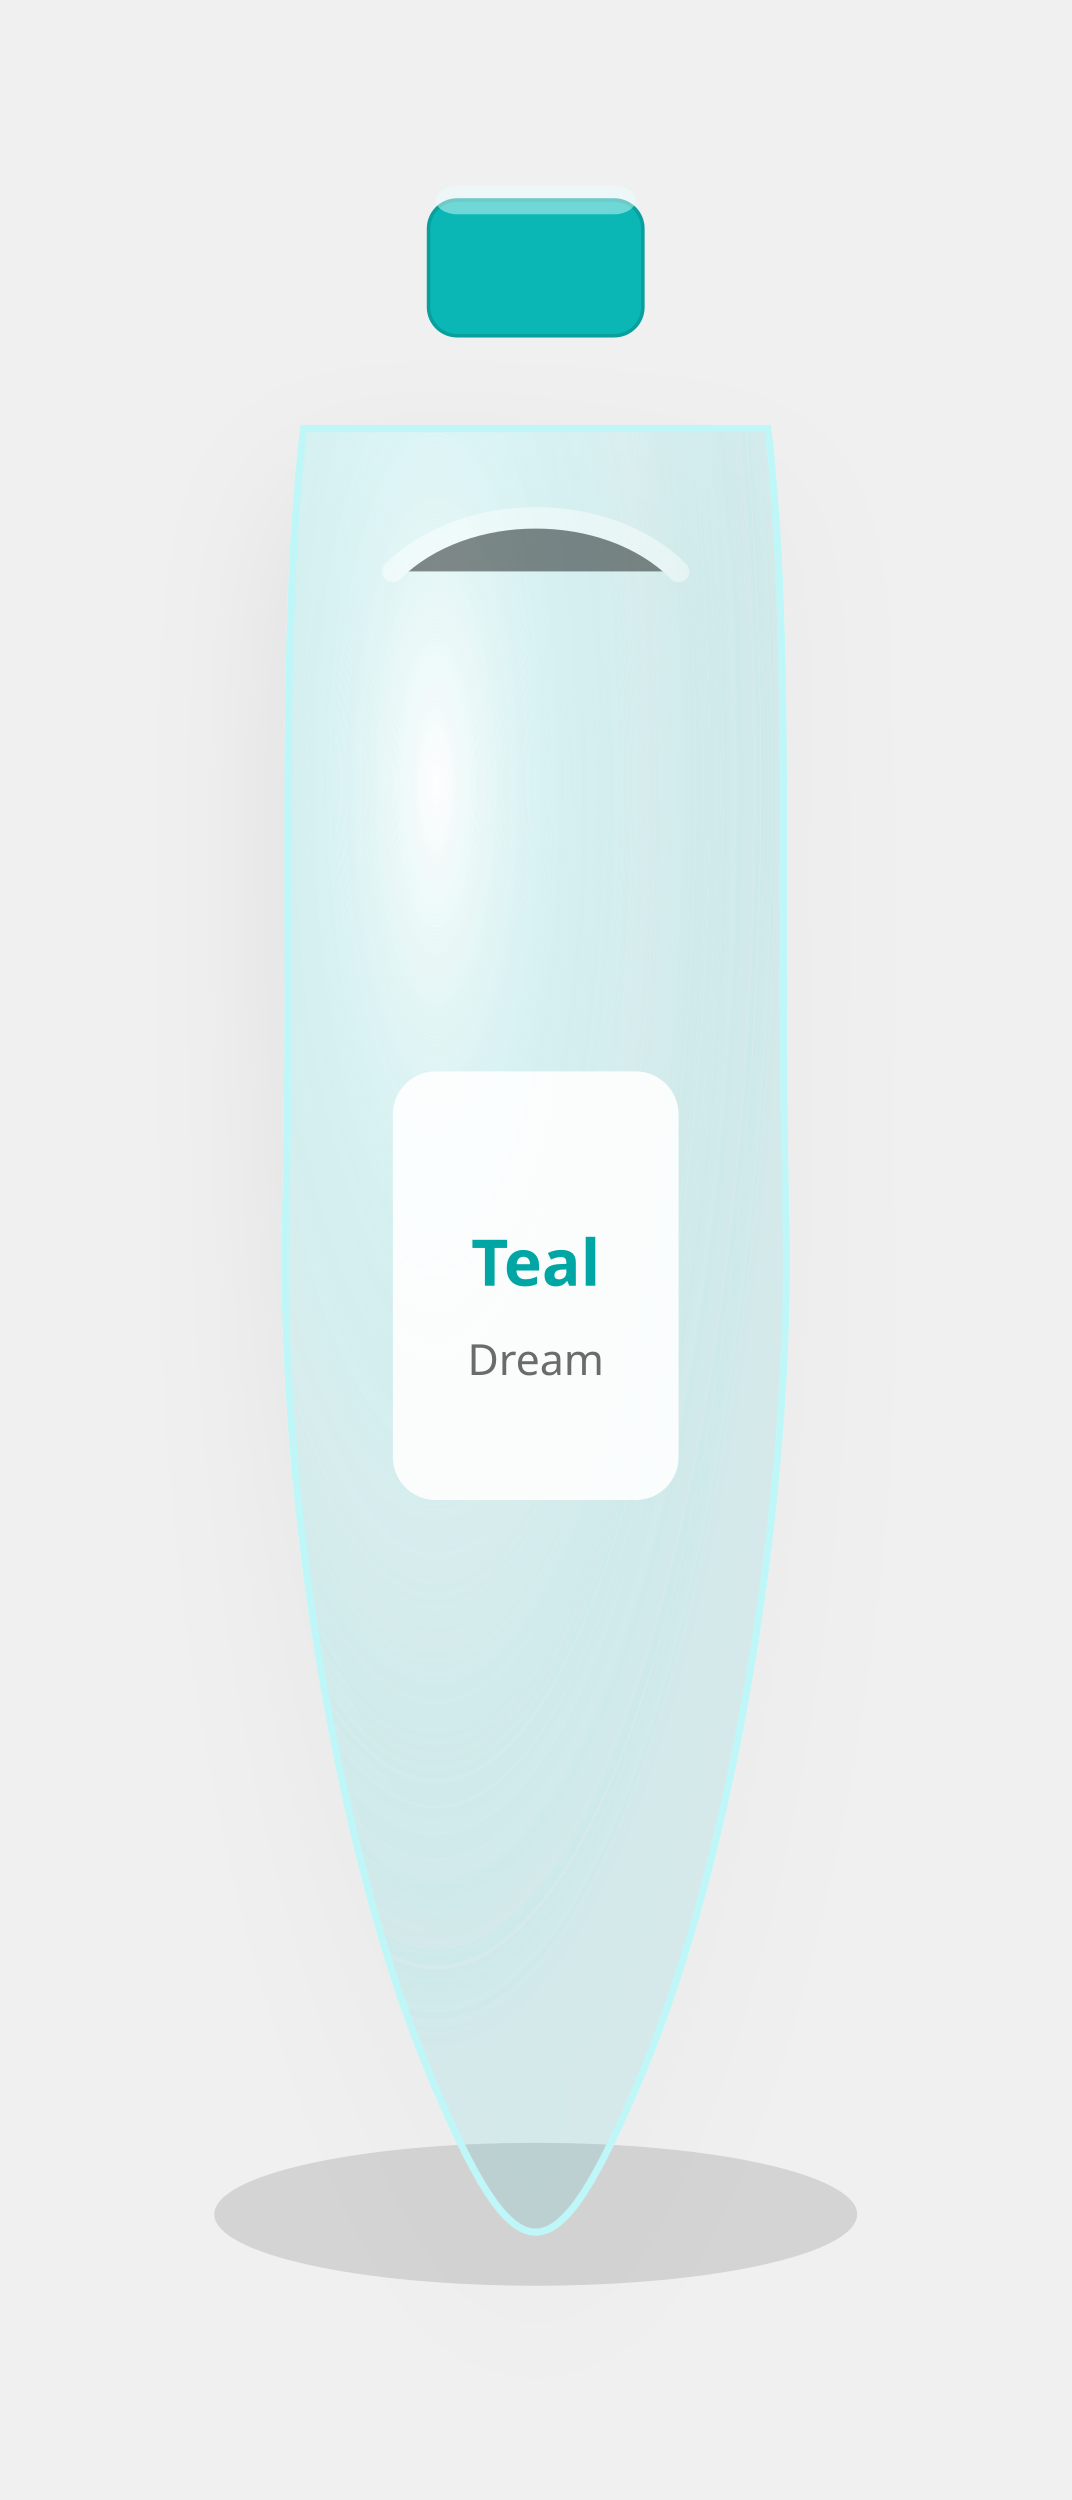
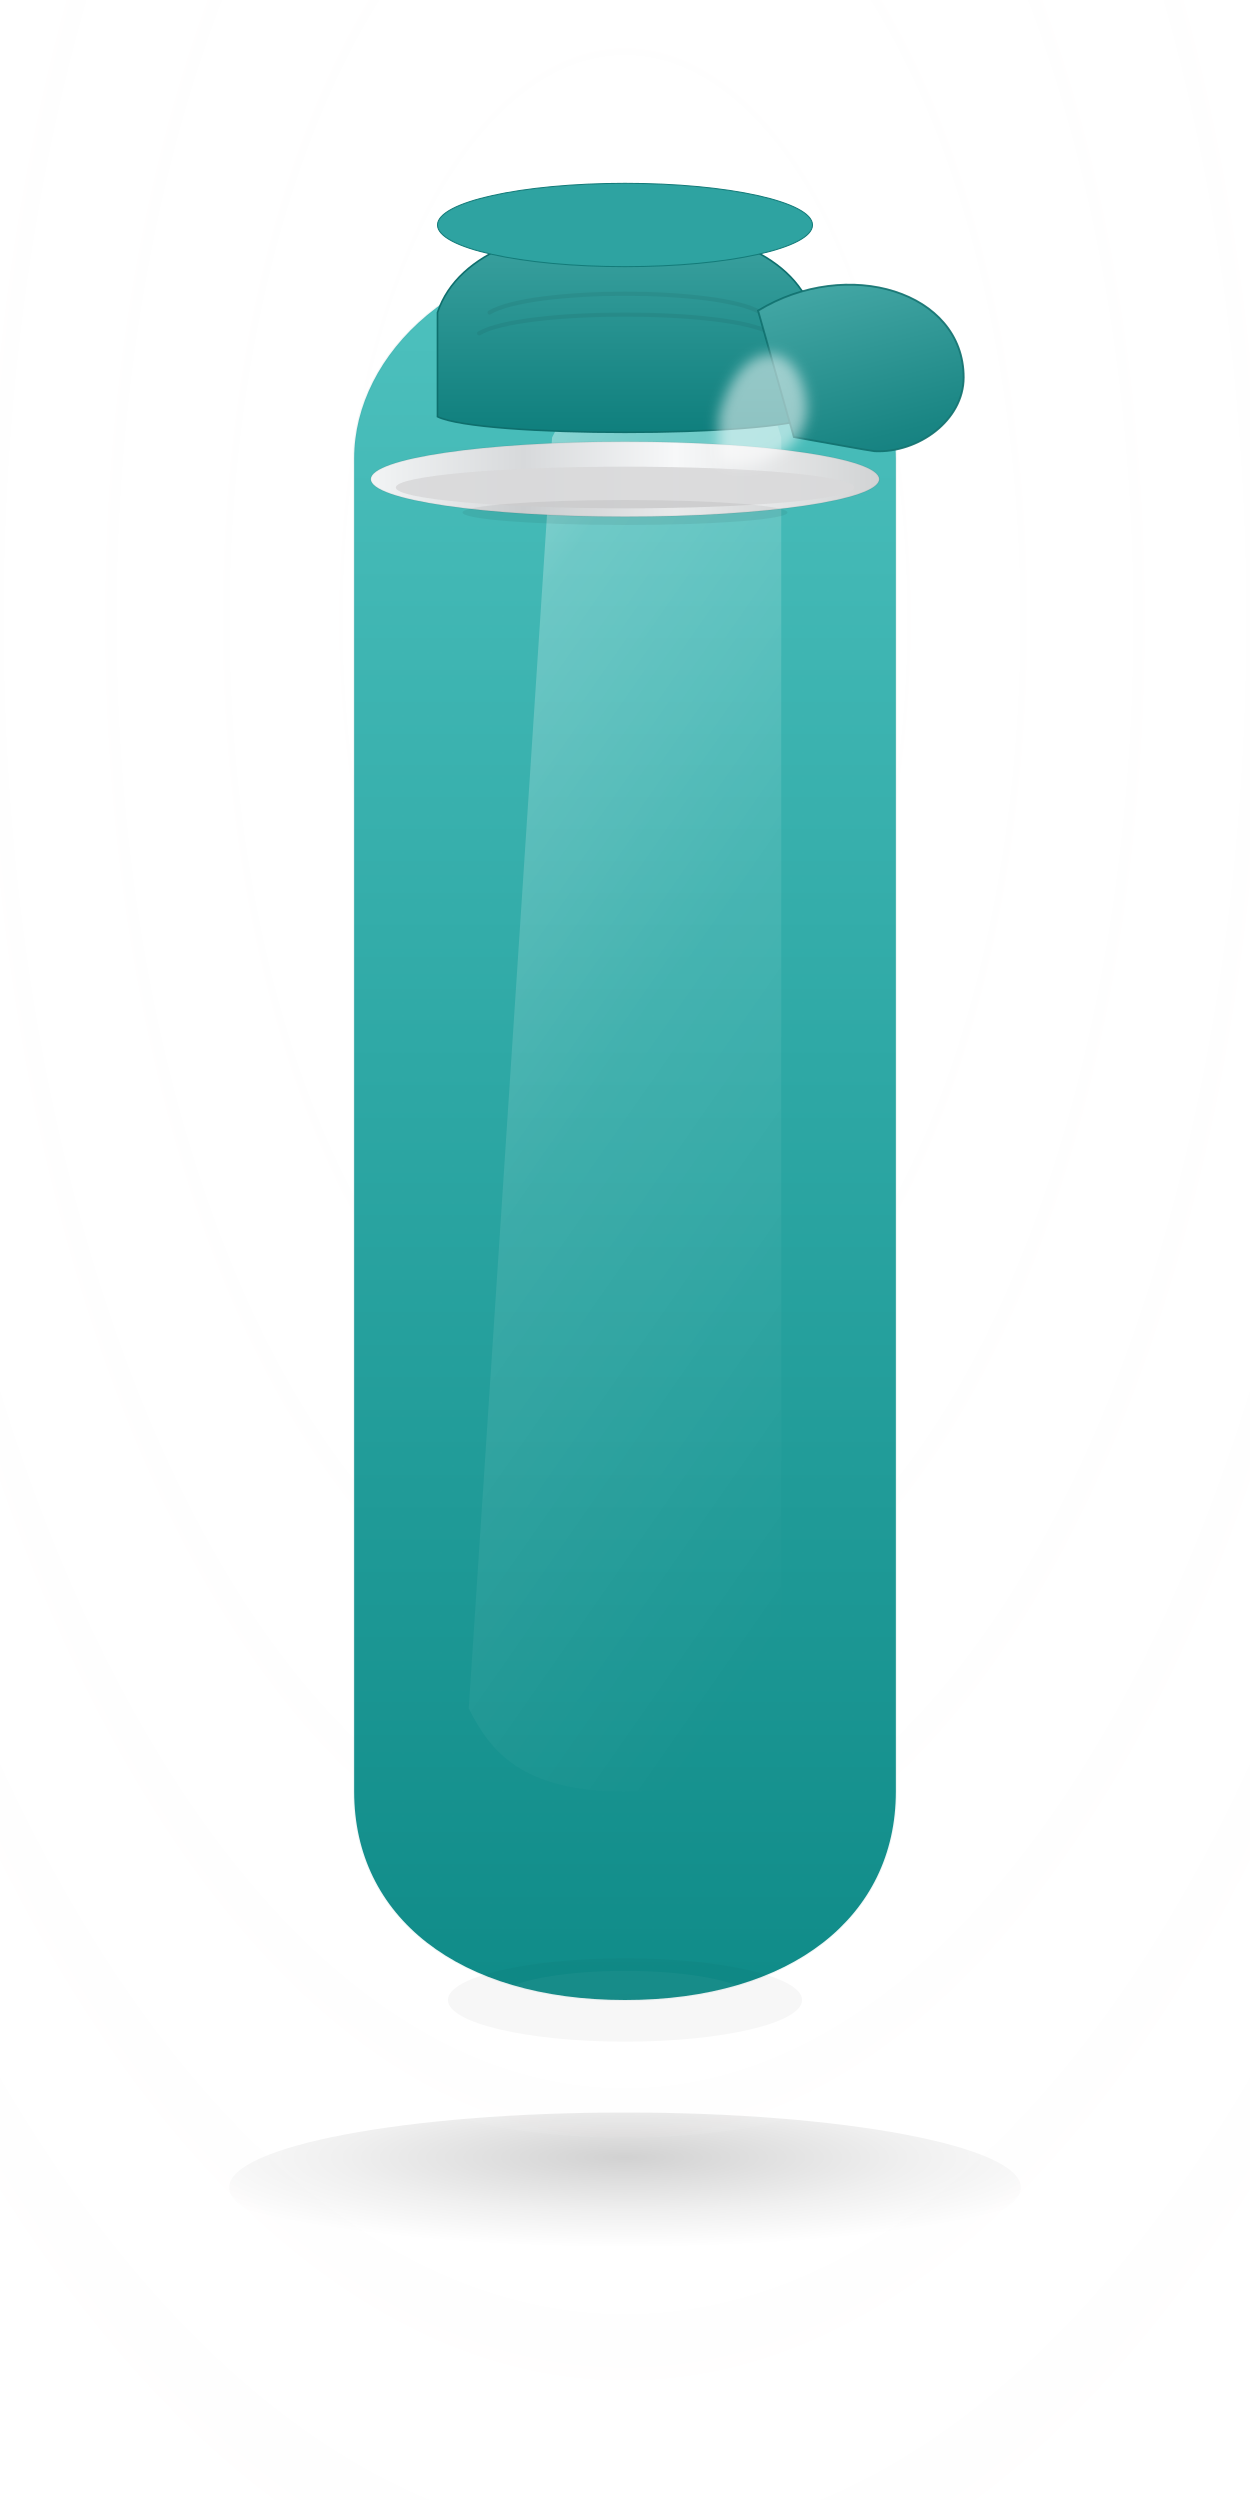
- <svg xmlns="http://www.w3.org/2000/svg" viewBox="0 0 300 700" width="300" height="700" role="img" aria-label="Teal Dream photo-style bottle">
+ <svg xmlns="http://www.w3.org/2000/svg" width="300" height="600" viewBox="0 0 600 1200" preserveAspectRatio="xMidYMid meet">
  <defs>
-     <linearGradient id="tealGlass" x1="0" x2="0" y1="0" y2="1">
-       <stop offset="0%" stop-color="#e6fdff" />
-       <stop offset="100%" stop-color="#c9fbfb" />
+     <linearGradient id="bodyMain_teal" x1="0" x2="0" y1="0" y2="1">
+       <stop offset="0" stop-color="#4fc2bf" />
+       <stop offset="0.45" stop-color="#2fa9a6" />
+       <stop offset="1" stop-color="#0f8b88" />
    </linearGradient>
-     <radialGradient id="tealShine" cx="30%" cy="20%" r="70%">
-       <stop offset="0%" stop-color="#ffffff" stop-opacity="0.95" />
-       <stop offset="60%" stop-color="#9feff0" stop-opacity="0.25" />
-       <stop offset="100%" stop-color="#00c2c7" stop-opacity="0.1" />
+     <linearGradient id="bodyGloss_teal" x1="0.35" x2="0.65" y1="0" y2="1">
+       <stop offset="0" stop-color="#ffffff" stop-opacity="0.85" />
+       <stop offset="0.15" stop-color="#ffffff" stop-opacity="0.45" />
+       <stop offset="0.5" stop-color="#ffffff" stop-opacity="0.18" />
+       <stop offset="1" stop-color="#ffffff" stop-opacity="0" />
+     </linearGradient>
+     <radialGradient id="topCurve_teal" cx="50%" cy="10%" r="60%">
+       <stop offset="0" stop-color="#ffffff" stop-opacity="0.6" />
+       <stop offset="1" stop-color="#ffffff" stop-opacity="0" />
    </radialGradient>
-     <filter id="sdrop" x="-50%" y="-50%" width="200%" height="200%">
-       <feDropShadow dx="0" dy="18" stdDeviation="20" flood-color="#000" flood-opacity="0.12" />
+     <linearGradient id="capGrad_teal" x1="0" x2="0" y1="0" y2="1">
+       <stop offset="0" stop-color="#3da3a1" />
+       <stop offset="1" stop-color="#0f7f7d" />
+     </linearGradient>
+     <linearGradient id="metalRim_teal" x1="0" x2="1" y1="0" y2="0">
+       <stop offset="0" stop-color="#f2f4f5" stop-opacity="1" />
+       <stop offset="0.3" stop-color="#d7d9db" stop-opacity="1" />
+       <stop offset="0.6" stop-color="#f7f8f9" stop-opacity="1" />
+       <stop offset="1" stop-color="#d1d3d4" stop-opacity="1" />
+     </linearGradient>
+     <radialGradient id="shadowGrad_teal" cx="50%" cy="30%" r="60%">
+       <stop offset="0" stop-color="#000" stop-opacity="0.18" />
+       <stop offset="0.6" stop-color="#000" stop-opacity="0.06" />
+       <stop offset="1" stop-color="#000" stop-opacity="0" />
+     </radialGradient>
+     <pattern id="microTexture_teal" patternUnits="userSpaceOnUse" width="6" height="6">
+       <rect width="6" height="6" fill="transparent" />
+       <circle cx="1.5" cy="1.5" r="0.5" fill="rgba(255,255,255,0.03)" />
+     </pattern>
+     <filter id="innerShadow_teal" x="-50%" y="-50%" width="200%" height="200%">
+       <feOffset dx="0" dy="6" in="SourceAlpha" result="off" />
+       <feGaussianBlur in="off" stdDeviation="8" result="blur" />
+       <feComposite in="blur" in2="SourceAlpha" operator="out" result="comp" />
+       <feColorMatrix in="comp" type="matrix" values="0 0 0 0 0                                                       0 0 0 0 0                                                       0 0 0 0 0                                                       0 0 0 0.35" />
+       <feBlend in="SourceGraphic" mode="multiply" />
    </filter>
+     <filter id="softBlur_teal" x="-50%" y="-50%" width="200%" height="200%">
+       <feGaussianBlur stdDeviation="3" />
+     </filter>
+     <radialGradient id="vignette_teal" cx="50%" cy="25%" r="80%">
+       <stop offset="0" stop-color="#ffffff" stop-opacity="0" />
+       <stop offset="1" stop-color="#f6f4f4" stop-opacity="0.035" />
+     </radialGradient>
  </defs>
-   <ellipse cx="150" cy="620" rx="90" ry="20" fill="#000" opacity="0.12" />
-   <g filter="url(#sdrop)">
-     <path d="M85 120 C78 180, 82 260, 80 340 C78 420, 95 520, 120 580 C145 640, 155 640, 180 580 C205 520, 222 420, 220 340 C218 260, 222 180, 215 120 Z" fill="url(#tealShine)" stroke="#bff6f7" stroke-width="2" />
+   <rect width="100%" height="100%" fill="#ffffff" />
+   <rect x="0" y="0" width="600" height="1200" fill="url(#vignette_teal)" />
+   <ellipse cx="300" cy="1050" rx="190" ry="36" fill="url(#shadowGrad_teal)" />
+   <g id="bottle_teal">
+     <path d="M170 220 C170 170 220 120 300 120 C380 120 430 170 430 220 L430 860 C430 920 380 960 300 960 C220 960 170 920 170 860 Z" fill="url(#bodyMain_teal)" stroke="#0f7f7d" stroke-opacity="0.07" stroke-width="1" />
+     <path d="M170 220 C170 170 220 120 300 120 C380 120 430 170 430 220 L430 860 C430 920 380 960 300 960 C220 960 170 920 170 860 Z" fill="url(#microTexture_teal)" opacity="0.20" />
+     <path d="M210 210 C230 160 270 130 300 130 C330 130 370 160 390 210 L390 230 C370 200 330 180 300 180 C270 180 230 200 210 230 Z" fill="url(#topCurve_teal)" opacity="0.62" />
+     <path d="M265 210 C290 160 310 140 330 140 C350 140 360 160 375 210 L375 820 C365 840 350 860 300 860 C250 860 235 840 225 820 Z" fill="url(#bodyGloss_teal)" opacity="0.52" />
+     <path d="M170 220 C170 170 220 120 300 120 C380 120 430 170 430 220 L430 860 C430 920 380 960 300 960 C220 960 170 920 170 860 Z" fill="none" filter="url(#innerShadow_teal)" />
+     <ellipse cx="300" cy="230" rx="122" ry="18" fill="url(#metalRim_teal)" stroke="#000" stroke-opacity="0.06" stroke-width="0.6" />
+     <ellipse cx="300" cy="234" rx="110" ry="10" fill="#d9d9da" opacity="0.92" />
+     <ellipse cx="300" cy="246" rx="78" ry="6" fill="#000" opacity="0.06" />
+     <path d="M210 150 C220 120 260 108 300 108 C340 108 380 120 390 150 L390 200 C370 210 230 210 210 200 Z" fill="url(#capGrad_teal)" stroke="#0e6f6d" stroke-width="0.8" />
+     <ellipse cx="300" cy="108" rx="90" ry="20" fill="#2ea3a1" stroke="#137b79" stroke-width="0.5" />
+     <g opacity="0.06" stroke="#000" stroke-linecap="round" stroke-width="2">
+       <path d="M230 160 C250 148 350 148 370 160" fill="none" />
+       <path d="M235 150 C255 138 345 138 365 150" fill="none" />
+     </g>
+     <path d="M372 135 C420 120 470 150 460 190 C455 210 430 220 410 214 C405 212 392 206 374 198 Z" fill="url(#capGrad_teal)" stroke="#0e6f6d" stroke-opacity="0.9" stroke-width="0.9" transform="rotate(-14 400 170) translate(-2,6)" />
+     <path d="M372 135 C420 120 470 150 460 190 C455 210 430 220 410 214 C405 212 392 206 374 198 Z" fill="#ffffff" opacity="0.03" transform="rotate(-14 400 170) translate(-2,6)" />
+     <g opacity="0.6" filter="url(#softBlur_teal)">
+       <path d="M345 200 C350 180 360 170 370 170 C378 170 385 178 387 192 C389 206 380 216 370 220 C360 224 350 224 345 220 Z" fill="#ffffff" opacity="0.88" />
+     </g>
+     <ellipse cx="300" cy="960" rx="85" ry="20" fill="#000" opacity="0.035" />
+     <ellipse cx="300" cy="960" rx="62" ry="14" fill="#ffffff" opacity="0.035" />
  </g>
-   <rect x="120" y="56" width="60" height="38" rx="8" fill="#0bb7b5" stroke="#089f9d" stroke-width="1" />
-   <rect x="122" y="52" width="56" height="8" rx="6" fill="#e8ffff" opacity="0.45" />
-   <path d="M110 160 C130 140, 170 140, 190 160" stroke="#ffffff" stroke-width="6" stroke-linecap="round" opacity="0.45" />
-   <rect x="110" y="300" width="80" height="120" rx="12" fill="#ffffff" opacity="0.9" />
-   <text x="150" y="360" font-family="Poppins, sans-serif" font-weight="700" font-size="18" text-anchor="middle" fill="#00a6a4">Teal</text>
-   <text x="150" y="385" font-family="Nunito, sans-serif" font-size="12" text-anchor="middle" fill="#6b6b6b">Dream</text>
+   <g opacity="0.06">
+     <ellipse cx="300" cy="1006" rx="92" ry="20" fill="#ffffff" />
+   </g>
</svg>
